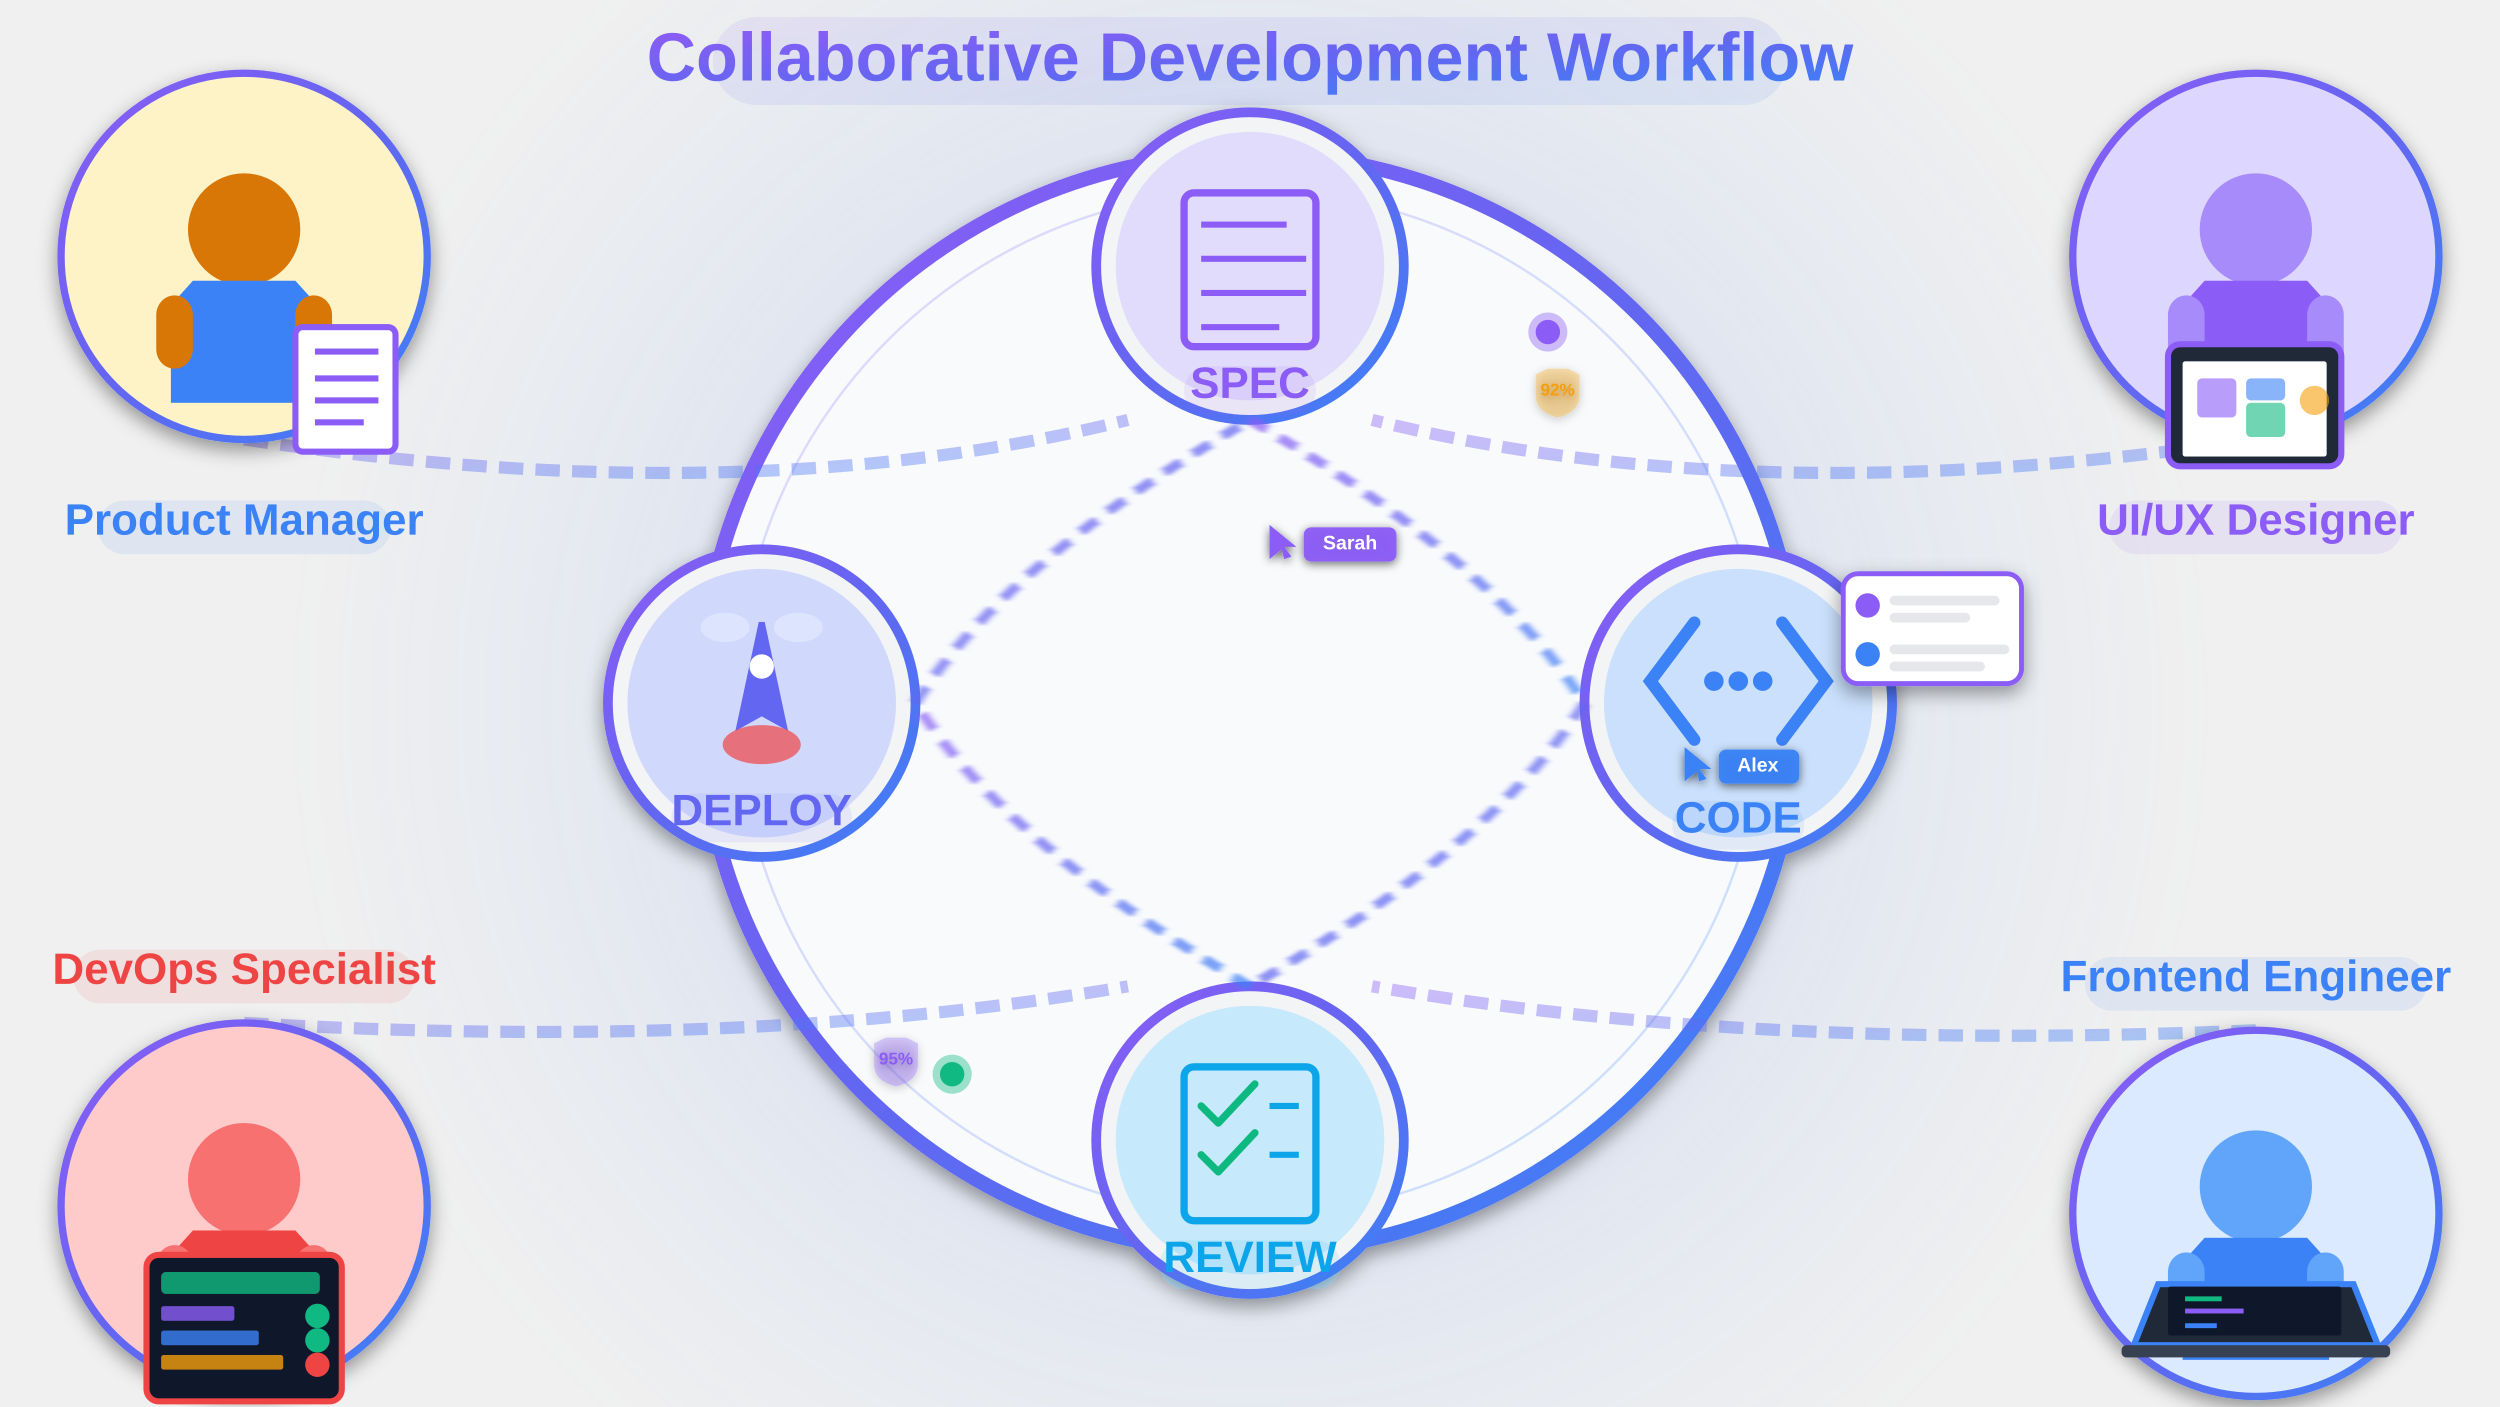
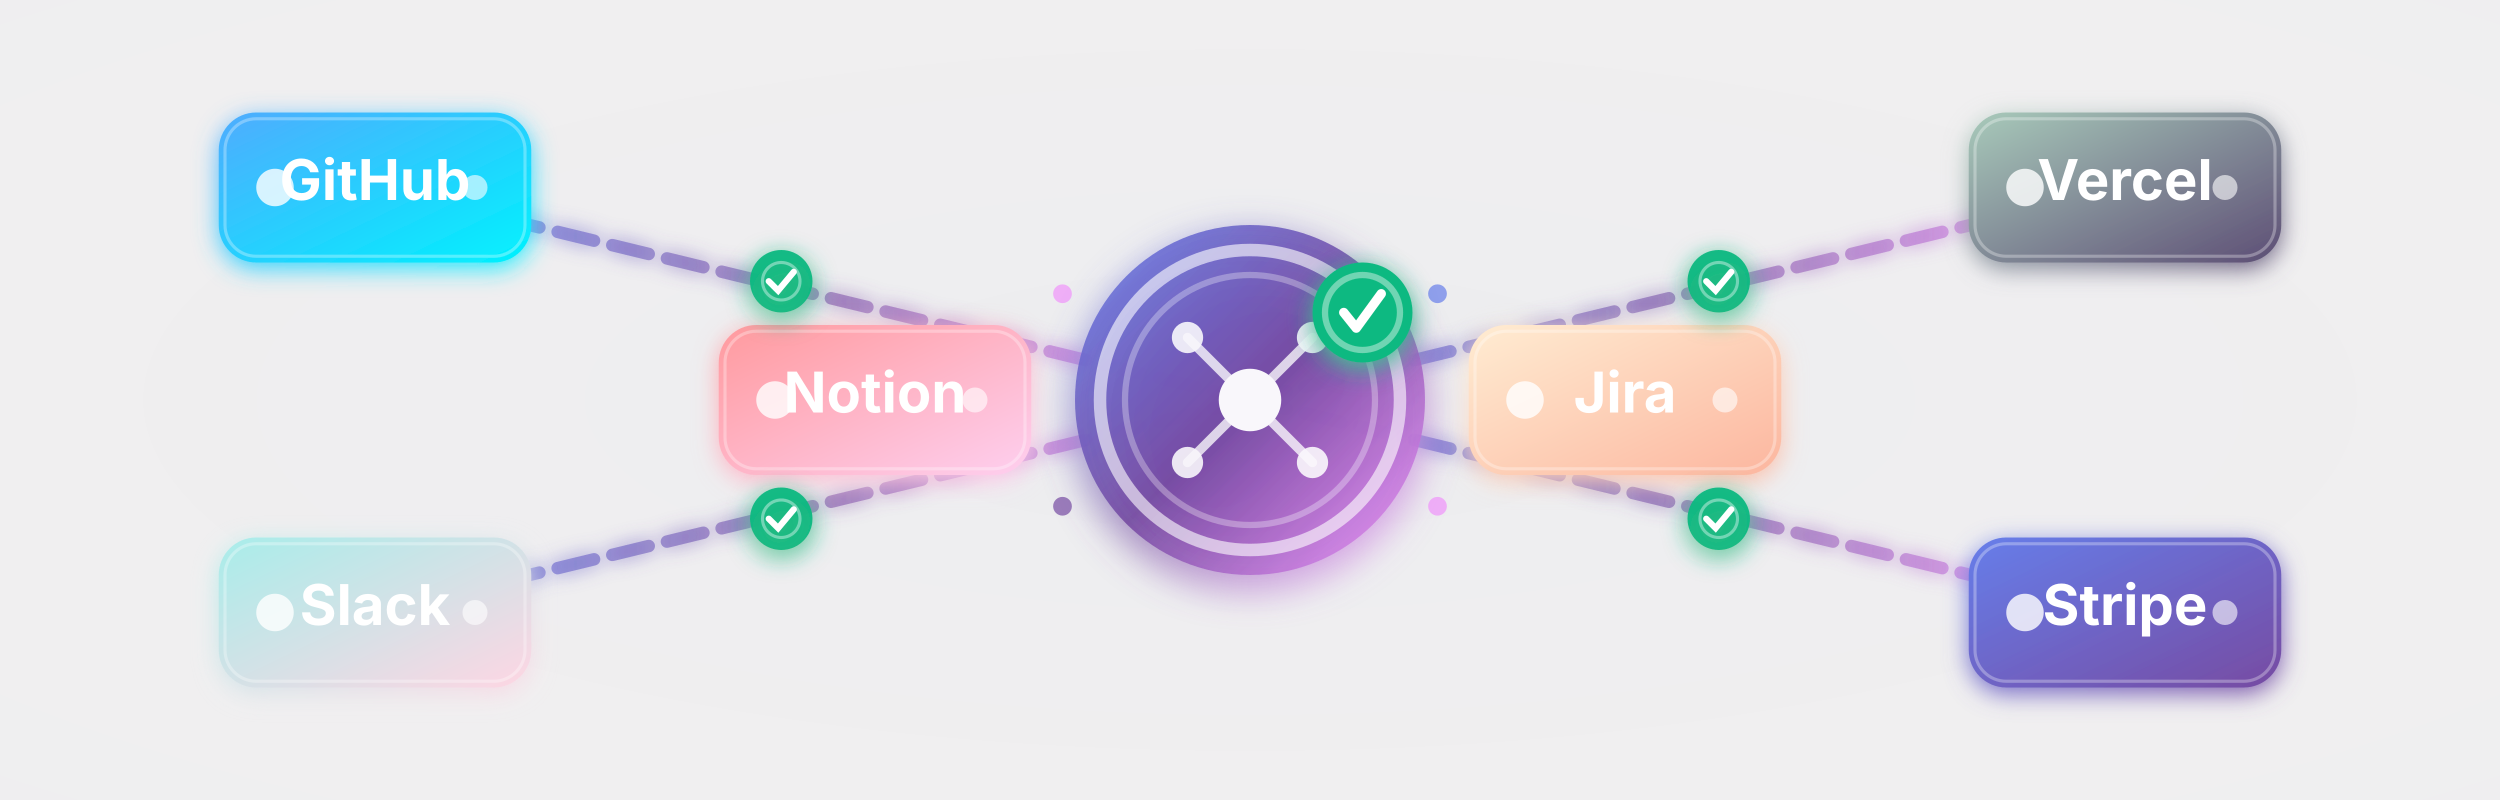
- <svg xmlns="http://www.w3.org/2000/svg" viewBox="0 0 1024 576" width="1024" height="576">
+ <svg xmlns="http://www.w3.org/2000/svg" width="400" height="128" viewBox="0 0 400 128">
  <defs>
-     <linearGradient id="primaryGradient" x1="0%" y1="0%" x2="100%" y2="100%">
-       <stop offset="0%" style="stop-color:#8b5cf6;stop-opacity:1" />
-       <stop offset="50%" style="stop-color:#6366f1;stop-opacity:1" />
-       <stop offset="100%" style="stop-color:#3b82f6;stop-opacity:1" />
-     </linearGradient>
-     <linearGradient id="secondaryGradient" x1="0%" y1="0%" x2="100%" y2="100%">
-       <stop offset="0%" style="stop-color:#a78bfa;stop-opacity:1" />
-       <stop offset="100%" style="stop-color:#60a5fa;stop-opacity:1" />
-     </linearGradient>
-     <radialGradient id="glowGradient" cx="50%" cy="50%" r="50%">
-       <stop offset="0%" style="stop-color:#8b5cf6;stop-opacity:0.4" />
-       <stop offset="70%" style="stop-color:#3b82f6;stop-opacity:0.1" />
-       <stop offset="100%" style="stop-color:#3b82f6;stop-opacity:0" />
+     <linearGradient id="hubGradient" x1="0%" y1="0%" x2="100%" y2="100%">
+       <stop offset="0%" style="stop-color:#667eea;stop-opacity:1" />
+       <stop offset="30%" style="stop-color:#764ba2;stop-opacity:1" />
+       <stop offset="70%" style="stop-color:#667eea;stop-opacity:1" />
+       <stop offset="100%" style="stop-color:#f093fb;stop-opacity:1" />
+     </linearGradient>
+     <linearGradient id="lineGradient" x1="0%" y1="0%" x2="100%" y2="0%">
+       <stop offset="0%" style="stop-color:#667eea;stop-opacity:0.8" />
+       <stop offset="50%" style="stop-color:#764ba2;stop-opacity:0.6" />
+       <stop offset="100%" style="stop-color:#f093fb;stop-opacity:0.8" />
+     </linearGradient>
+     <linearGradient id="cardGradient1" x1="0%" y1="0%" x2="100%" y2="100%">
+       <stop offset="0%" style="stop-color:#4facfe;stop-opacity:1" />
+       <stop offset="100%" style="stop-color:#00f2fe;stop-opacity:1" />
+     </linearGradient>
+     <linearGradient id="cardGradient2" x1="0%" y1="0%" x2="100%" y2="100%">
+       <stop offset="0%" style="stop-color:#a8edea;stop-opacity:1" />
+       <stop offset="100%" style="stop-color:#fed6e3;stop-opacity:1" />
+     </linearGradient>
+     <linearGradient id="cardGradient3" x1="0%" y1="0%" x2="100%" y2="100%">
+       <stop offset="0%" style="stop-color:#ff9a9e;stop-opacity:1" />
+       <stop offset="100%" style="stop-color:#fecfef;stop-opacity:1" />
+     </linearGradient>
+     <linearGradient id="cardGradient4" x1="0%" y1="0%" x2="100%" y2="100%">
+       <stop offset="0%" style="stop-color:#ffecd2;stop-opacity:1" />
+       <stop offset="100%" style="stop-color:#fcb69f;stop-opacity:1" />
+     </linearGradient>
+     <linearGradient id="cardGradient5" x1="0%" y1="0%" x2="100%" y2="100%">
+       <stop offset="0%" style="stop-color:#a8caba;stop-opacity:1" />
+       <stop offset="100%" style="stop-color:#5d4e75;stop-opacity:1" />
+     </linearGradient>
+     <linearGradient id="cardGradient6" x1="0%" y1="0%" x2="100%" y2="100%">
+       <stop offset="0%" style="stop-color:#667eea;stop-opacity:1" />
+       <stop offset="100%" style="stop-color:#764ba2;stop-opacity:1" />
+     </linearGradient>
+     <radialGradient id="backgroundGradient" cx="50%" cy="50%" r="70%">
+       <stop offset="0%" style="stop-color:#667eea;stop-opacity:0.02" />
+       <stop offset="100%" style="stop-color:#f093fb;stop-opacity:0.01" />
    </radialGradient>
-     <filter id="softShadow" x="-50%" y="-50%" width="200%" height="200%">
-       <feGaussianBlur in="SourceAlpha" stdDeviation="4" />
-       <feOffset dx="0" dy="3" result="offsetblur" />
-       <feComponentTransfer>
-         <feFuncA type="linear" slope="0.4" />
-       </feComponentTransfer>
-       <feMerge>
-         <feMergeNode />
-         <feMergeNode in="SourceGraphic" />
-       </feMerge>
-     </filter>
-     <filter id="motionBlur">
-       <feGaussianBlur in="SourceGraphic" stdDeviation="1.5 0" />
-     </filter>
-     <filter id="professionalGlow" x="-50%" y="-50%" width="200%" height="200%">
-       <feGaussianBlur in="SourceAlpha" stdDeviation="2" />
-       <feOffset dx="0" dy="1" result="offsetblur" />
+     <filter id="premiumGlow" x="-50%" y="-50%" width="200%" height="200%">
+       <feGaussianBlur stdDeviation="3" result="coloredBlur" />
+       <feOffset dx="0" dy="2" result="offsetBlur" />
      <feComponentTransfer>
        <feFuncA type="linear" slope="0.6" />
      </feComponentTransfer>
      <feMerge>
-         <feMergeNode />
+         <feMergeNode in="offsetBlur" />
        <feMergeNode in="SourceGraphic" />
      </feMerge>
    </filter>
+     <filter id="cardShadow" x="-50%" y="-50%" width="200%" height="200%">
+       <feGaussianBlur stdDeviation="2" result="coloredBlur" />
+       <feOffset dx="0" dy="1" result="offsetBlur" />
+       <feComponentTransfer>
+         <feFuncA type="linear" slope="0.3" />
+       </feComponentTransfer>
+       <feMerge>
+         <feMergeNode in="offsetBlur" />
+         <feMergeNode in="SourceGraphic" />
+       </feMerge>
+     </filter>
+     <filter id="lineGlow" x="-50%" y="-50%" width="200%" height="200%">
+       <feGaussianBlur stdDeviation="1.5" result="coloredBlur" />
+       <feComponentTransfer>
+         <feFuncA type="linear" slope="0.8" />
+       </feComponentTransfer>
+       <feMerge>
+         <feMergeNode in="coloredBlur" />
+         <feMergeNode in="SourceGraphic" />
+       </feMerge>
+     </filter>
+     <linearGradient id="animatedHub" x1="0%" y1="0%" x2="100%" y2="100%">
+       <stop offset="0%" style="stop-color:#667eea;stop-opacity:1">
+         <animate attributeName="stop-color" values="#667eea;#764ba2;#f093fb;#667eea" dur="4s" repeatCount="indefinite" />
+       </stop>
+       <stop offset="50%" style="stop-color:#764ba2;stop-opacity:1">
+         <animate attributeName="stop-color" values="#764ba2;#f093fb;#667eea;#764ba2" dur="4s" repeatCount="indefinite" />
+       </stop>
+       <stop offset="100%" style="stop-color:#f093fb;stop-opacity:1">
+         <animate attributeName="stop-color" values="#f093fb;#667eea;#764ba2;#f093fb" dur="4s" repeatCount="indefinite" />
+       </stop>
+     </linearGradient>
  </defs>
-   <circle cx="512" cy="288" r="400" fill="url(#glowGradient)" opacity="0.6" />
-   <g id="centralWorkflow" filter="url(#softShadow)">
-     <circle cx="512" cy="288" r="225" fill="#f8fafc" stroke="url(#primaryGradient)" stroke-width="6" />
-     <circle cx="512" cy="288" r="210" fill="none" stroke="url(#secondaryGradient)" stroke-width="1" opacity="0.3" />
-     <g id="workflowStages">
-       <g id="specStage">
-         <circle cx="512" cy="109" r="63" fill="#f3f4f6" stroke="url(#primaryGradient)" stroke-width="4" />
-         <circle cx="512" cy="109" r="55" fill="#ddd6fe" opacity="0.8" />
-         <rect x="485" y="79" width="54" height="63" rx="4" fill="none" stroke="#8b5cf6" stroke-width="3" />
-         <line x1="492" y1="92" x2="527" y2="92" stroke="#8b5cf6" stroke-width="2.5" />
-         <line x1="492" y1="106" x2="535" y2="106" stroke="#8b5cf6" stroke-width="2.5" />
-         <line x1="492" y1="120" x2="535" y2="120" stroke="#8b5cf6" stroke-width="2.5" />
-         <line x1="492" y1="134" x2="524" y2="134" stroke="#8b5cf6" stroke-width="2.5" />
-         <rect x="485" y="150" width="54" height="20" rx="10" fill="#8b5cf6" opacity="0.1" />
-         <text x="512" y="163" text-anchor="middle" font-family="Arial, sans-serif" font-size="18" font-weight="bold" fill="#8b5cf6">SPEC</text>
-       </g>
-       <g id="codeStage">
-         <circle cx="712" cy="288" r="63" fill="#f3f4f6" stroke="url(#primaryGradient)" stroke-width="4" />
-         <circle cx="712" cy="288" r="55" fill="#bfdbfe" opacity="0.8" />
-         <path d="M 694 255 L 676 279 L 694 303" fill="none" stroke="#3b82f6" stroke-width="5" stroke-linecap="round" />
-         <path d="M 730 255 L 748 279 L 730 303" fill="none" stroke="#3b82f6" stroke-width="5" stroke-linecap="round" />
-         <circle cx="702" cy="279" r="4" fill="#3b82f6" />
-         <circle cx="712" cy="279" r="4" fill="#3b82f6" />
-         <circle cx="722" cy="279" r="4" fill="#3b82f6" />
-         <rect x="685" y="328" width="54" height="20" rx="10" fill="#3b82f6" opacity="0.1" />
-         <text x="712" y="341" text-anchor="middle" font-family="Arial, sans-serif" font-size="18" font-weight="bold" fill="#3b82f6">CODE</text>
-       </g>
-       <g id="reviewStage">
-         <circle cx="512" cy="467" r="63" fill="#f3f4f6" stroke="url(#primaryGradient)" stroke-width="4" />
-         <circle cx="512" cy="467" r="55" fill="#bae6fd" opacity="0.8" />
-         <rect x="485" y="437" width="54" height="63" rx="4" fill="none" stroke="#0ea5e9" stroke-width="3" />
-         <polyline points="492,453 499,460 514,444" fill="none" stroke="#10b981" stroke-width="3" stroke-linecap="round" stroke-linejoin="round" />
-         <polyline points="492,473 499,480 514,464" fill="none" stroke="#10b981" stroke-width="3" stroke-linecap="round" stroke-linejoin="round" />
-         <line x1="520" y1="453" x2="532" y2="453" stroke="#0ea5e9" stroke-width="2.5" />
-         <line x1="520" y1="473" x2="532" y2="473" stroke="#0ea5e9" stroke-width="2.5" />
-         <rect x="475" y="508" width="74" height="20" rx="10" fill="#0ea5e9" opacity="0.1" />
-         <text x="512" y="521" text-anchor="middle" font-family="Arial, sans-serif" font-size="18" font-weight="bold" fill="#0ea5e9">REVIEW</text>
-       </g>
-       <g id="deployStage">
-         <circle cx="312" cy="288" r="63" fill="#f3f4f6" stroke="url(#primaryGradient)" stroke-width="4" />
-         <circle cx="312" cy="288" r="55" fill="#c7d2fe" opacity="0.8" />
-         <path d="M 312 255 L 303 297 L 312 292 L 321 297 Z" fill="#6366f1" stroke="#6366f1" stroke-width="2.5" />
-         <ellipse cx="312" cy="305" rx="16" ry="8" fill="#ef4444" opacity="0.7" />
-         <circle cx="312" cy="273" r="5" fill="#ffffff" />
-         <ellipse cx="327" cy="257" rx="10" ry="6" fill="#e0e7ff" opacity="0.8" />
-         <ellipse cx="297" cy="257" rx="10" ry="6" fill="#e0e7ff" opacity="0.8" />
-         <rect x="275" y="325" width="74" height="20" rx="10" fill="#6366f1" opacity="0.1" />
-         <text x="312" y="338" text-anchor="middle" font-family="Arial, sans-serif" font-size="18" font-weight="bold" fill="#6366f1">DEPLOY</text>
-       </g>
-     </g>
-     <g id="flowLines" opacity="0.7">
-       <path d="M 512 172 Q 612 230 649 288" fill="none" stroke="url(#primaryGradient)" stroke-width="4" stroke-dasharray="8,6" filter="url(#motionBlur)">
-         <animate attributeName="stroke-dashoffset" from="0" to="14" dur="1.5s" repeatCount="indefinite" />
-       </path>
-       <path d="M 649 288 Q 612 346 512 404" fill="none" stroke="url(#primaryGradient)" stroke-width="4" stroke-dasharray="8,6" filter="url(#motionBlur)">
-         <animate attributeName="stroke-dashoffset" from="0" to="14" dur="1.5s" repeatCount="indefinite" />
-       </path>
-       <path d="M 512 404 Q 412 346 375 288" fill="none" stroke="url(#primaryGradient)" stroke-width="4" stroke-dasharray="8,6" filter="url(#motionBlur)">
-         <animate attributeName="stroke-dashoffset" from="0" to="14" dur="1.5s" repeatCount="indefinite" />
-       </path>
-       <path d="M 375 288 Q 412 230 512 172" fill="none" stroke="url(#primaryGradient)" stroke-width="4" stroke-dasharray="8,6" filter="url(#motionBlur)">
-         <animate attributeName="stroke-dashoffset" from="0" to="14" dur="1.5s" repeatCount="indefinite" />
-       </path>
-     </g>
-   </g>
-   <g id="qualityGates">
-     <g transform="translate(630, 154)" filter="url(#professionalGlow)">
-       <path d="M 0 0 L 4 -2 L 12 -2 L 16 0 L 16 8 Q 16 14 8 16 Q 0 14 0 8 Z" fill="#f59e0b" opacity="0.3" stroke="#f59e0b" stroke-width="2" />
-       <text x="8" y="8" text-anchor="middle" font-family="Arial, sans-serif" font-size="7" font-weight="bold" fill="#f59e0b">92%</text>
-     </g>
-     <g transform="translate(359, 428)" filter="url(#professionalGlow)">
-       <path d="M 0 0 L 4 -2 L 12 -2 L 16 0 L 16 8 Q 16 14 8 16 Q 0 14 0 8 Z" fill="#8b5cf6" opacity="0.3" stroke="#8b5cf6" stroke-width="2" />
-       <text x="8" y="8" text-anchor="middle" font-family="Arial, sans-serif" font-size="7" font-weight="bold" fill="#8b5cf6">95%</text>
-     </g>
-   </g>
-   <g id="integrationLines" opacity="0.4">
-     <path d="M 100 180 Q 306 211 462 172" fill="none" stroke="url(#primaryGradient)" stroke-width="5" stroke-dasharray="10,5" />
-     <path d="M 924 180 Q 718 211 562 172" fill="none" stroke="url(#primaryGradient)" stroke-width="5" stroke-dasharray="10,5" />
-     <path d="M 924 422 Q 718 431 562 404" fill="none" stroke="url(#primaryGradient)" stroke-width="5" stroke-dasharray="10,5" />
-     <path d="M 100 419 Q 306 431 462 404" fill="none" stroke="url(#primaryGradient)" stroke-width="5" stroke-dasharray="10,5" />
-   </g>
-   <g id="productManager" transform="translate(100, 105)">
-     <circle cx="0" cy="0" r="75" fill="#fef3c7" filter="url(#softShadow)" stroke="url(#primaryGradient)" stroke-width="3" />
-     <circle cx="0" cy="-11" r="23" fill="#d97706" />
-     <path d="M -30 20 L -21 10 L 21 10 L 30 20 L 30 60 L -30 60 Z" fill="#3b82f6" />
-     <rect x="-36" y="16" width="15" height="30" rx="8" fill="#d97706" />
-     <rect x="21" y="16" width="15" height="30" rx="8" fill="#d97706" />
-     <rect x="21" y="29" width="41" height="51" rx="3" fill="#ffffff" stroke="#8b5cf6" stroke-width="2.5" />
-     <line x1="29" y1="39" x2="55" y2="39" stroke="#8b5cf6" stroke-width="2.5" />
-     <line x1="29" y1="50" x2="55" y2="50" stroke="#8b5cf6" stroke-width="2.5" />
-     <line x1="29" y1="59" x2="55" y2="59" stroke="#8b5cf6" stroke-width="2.5" />
-     <line x1="29" y1="68" x2="49" y2="68" stroke="#8b5cf6" stroke-width="2.5" />
-     <rect x="-60" y="100" width="120" height="22" rx="11" fill="#3b82f6" opacity="0.1" />
-     <text x="0" y="114" text-anchor="middle" font-family="Arial, sans-serif" font-size="18" font-weight="700" fill="#3b82f6">Product Manager</text>
-   </g>
-   <g id="uiDesigner" transform="translate(924, 105)">
-     <circle cx="0" cy="0" r="75" fill="#ddd6fe" filter="url(#softShadow)" stroke="url(#primaryGradient)" stroke-width="3" />
-     <circle cx="0" cy="-11" r="23" fill="#a78bfa" />
-     <path d="M -30 20 L -21 10 L 21 10 L 30 20 L 30 60 L -30 60 Z" fill="#8b5cf6" />
-     <rect x="-36" y="16" width="15" height="30" rx="8" fill="#a78bfa" />
-     <rect x="21" y="16" width="15" height="30" rx="8" fill="#a78bfa" />
-     <rect x="-36" y="36" width="71" height="50" rx="5" fill="#1f2937" stroke="#8b5cf6" stroke-width="2.5" />
-     <rect x="-30" y="43" width="59" height="39" rx="1" fill="#ffffff" />
-     <rect x="-24" y="50" width="16" height="16" rx="2" fill="#8b5cf6" opacity="0.6" />
-     <rect x="-4" y="50" width="16" height="9" rx="2" fill="#3b82f6" opacity="0.6" />
-     <rect x="-4" y="60" width="16" height="14" rx="2" fill="#10b981" opacity="0.6" />
-     <circle cx="24" cy="59" r="6" fill="#f59e0b" opacity="0.6" />
-     <rect x="-60" y="100" width="120" height="22" rx="11" fill="#8b5cf6" opacity="0.1" />
-     <text x="0" y="114" text-anchor="middle" font-family="Arial, sans-serif" font-size="18" font-weight="700" fill="#8b5cf6">UI/UX Designer</text>
-   </g>
-   <g id="frontendEngineer" transform="translate(924, 497)">
-     <circle cx="0" cy="0" r="75" fill="#dbeafe" filter="url(#softShadow)" stroke="url(#primaryGradient)" stroke-width="3" />
-     <circle cx="0" cy="-11" r="23" fill="#60a5fa" />
-     <path d="M -30 20 L -21 10 L 21 10 L 30 20 L 30 60 L -30 60 Z" fill="#3b82f6" />
-     <rect x="-36" y="16" width="15" height="30" rx="8" fill="#60a5fa" />
-     <rect x="21" y="16" width="15" height="30" rx="8" fill="#60a5fa" />
-     <path d="M -50 54 L -40 29 L 40 29 L 50 54 Z" fill="#1f2937" stroke="#3b82f6" stroke-width="2.5" />
-     <rect x="-36" y="30" width="71" height="20" rx="1" fill="#0f172a" />
-     <line x1="-29" y1="35" x2="-14" y2="35" stroke="#10b981" stroke-width="2" />
-     <line x1="-29" y1="40" x2="-5" y2="40" stroke="#8b5cf6" stroke-width="2" />
-     <line x1="-29" y1="46" x2="-16" y2="46" stroke="#3b82f6" stroke-width="2" />
-     <rect x="-55" y="54" width="110" height="5" rx="2" fill="#374151" />
-     <rect x="-70" y="-105" width="140" height="22" rx="11" fill="#3b82f6" opacity="0.1" />
-     <text x="0" y="-91" text-anchor="middle" font-family="Arial, sans-serif" font-size="18" font-weight="700" fill="#3b82f6">Frontend Engineer</text>
-   </g>
-   <g id="devopsSpecialist" transform="translate(100, 494)">
-     <circle cx="0" cy="0" r="75" fill="#fecaca" filter="url(#softShadow)" stroke="url(#primaryGradient)" stroke-width="3" />
-     <circle cx="0" cy="-11" r="23" fill="#f87171" />
-     <path d="M -30 20 L -21 10 L 21 10 L 30 20 L 30 60 L -30 60 Z" fill="#ef4444" />
-     <rect x="-36" y="16" width="15" height="30" rx="8" fill="#f87171" />
-     <rect x="21" y="16" width="15" height="30" rx="8" fill="#f87171" />
-     <rect x="-40" y="20" width="80" height="60" rx="5" fill="#0f172a" stroke="#ef4444" stroke-width="2.5" />
-     <rect x="-34" y="27" width="65" height="9" rx="2" fill="#10b981" opacity="0.8" />
-     <rect x="-34" y="41" width="30" height="6" rx="1" fill="#8b5cf6" opacity="0.8" />
-     <rect x="-34" y="51" width="40" height="6" rx="1" fill="#3b82f6" opacity="0.8" />
-     <rect x="-34" y="61" width="50" height="6" rx="1" fill="#f59e0b" opacity="0.8" />
-     <circle cx="30" cy="45" r="5" fill="#10b981" />
-     <circle cx="30" cy="55" r="5" fill="#10b981" />
-     <circle cx="30" cy="65" r="5" fill="#ef4444" />
-     <rect x="-70" y="-105" width="140" height="22" rx="11" fill="#ef4444" opacity="0.1" />
-     <text x="0" y="-91" text-anchor="middle" font-family="Arial, sans-serif" font-size="18" font-weight="700" fill="#ef4444">DevOps Specialist</text>
-   </g>
-   <g id="sharedCursors">
-     <g transform="translate(520, 215)" filter="url(#professionalGlow)">
-       <path d="M 0 0 L 0 14 L 5 10 L 6 14 L 9 13 L 6 9 L 11 9 Z" fill="#8b5cf6" />
-       <rect x="14" y="1" width="38" height="14" rx="3" fill="#8b5cf6" opacity="0.95" />
-       <text x="33" y="10" text-anchor="middle" font-family="Arial, sans-serif" font-size="8" font-weight="600" fill="#ffffff">Sarah</text>
-     </g>
-     <g transform="translate(690, 306)" filter="url(#professionalGlow)">
-       <path d="M 0 0 L 0 14 L 5 10 L 6 14 L 9 13 L 6 9 L 11 9 Z" fill="#3b82f6" />
-       <rect x="14" y="1" width="33" height="14" rx="3" fill="#3b82f6" opacity="0.95" />
-       <text x="30" y="10" text-anchor="middle" font-family="Arial, sans-serif" font-size="8" font-weight="600" fill="#ffffff">Alex</text>
-     </g>
-   </g>
-   <g id="commentThreads">
-     <g transform="translate(755, 235)" filter="url(#softShadow)">
-       <rect x="0" y="0" width="73" height="45" rx="6" fill="#ffffff" stroke="#8b5cf6" stroke-width="2" />
-       <circle cx="10" cy="13" r="5" fill="#8b5cf6" />
-       <rect x="19" y="9" width="45" height="4" rx="2" fill="#e5e7eb" />
-       <rect x="19" y="16" width="33" height="4" rx="2" fill="#e5e7eb" />
-       <circle cx="10" cy="33" r="5" fill="#3b82f6" />
-       <rect x="19" y="29" width="49" height="4" rx="2" fill="#e5e7eb" />
-       <rect x="19" y="36" width="39" height="4" rx="2" fill="#e5e7eb" />
-     </g>
-   </g>
-   <g id="editIndicators">
-     <g transform="translate(390, 440)">
-       <circle cx="0" cy="0" r="8" fill="#10b981" opacity="0.4">
-         <animate attributeName="r" values="8;15;8" dur="2.5s" repeatCount="indefinite" />
-         <animate attributeName="opacity" values="0.4;0;0.4" dur="2.5s" repeatCount="indefinite" />
-       </circle>
-       <circle cx="0" cy="0" r="5" fill="#10b981" />
-     </g>
-     <g transform="translate(634, 136)">
-       <circle cx="0" cy="0" r="8" fill="#8b5cf6" opacity="0.4">
-         <animate attributeName="r" values="8;15;8" dur="2.5s" repeatCount="indefinite" />
-         <animate attributeName="opacity" values="0.4;0;0.4" dur="2.5s" repeatCount="indefinite" />
-       </circle>
-       <circle cx="0" cy="0" r="5" fill="#8b5cf6" />
-     </g>
-   </g>
-   <g id="title" transform="translate(512, 25)">
-     <rect x="-220" y="-18" width="440" height="36" rx="18" fill="url(#primaryGradient)" opacity="0.1" />
-     <text x="0" y="8" text-anchor="middle" font-family="Arial, sans-serif" font-size="28" font-weight="800" fill="url(#primaryGradient)">Collaborative Development Workflow</text>
+   <rect width="400" height="128" fill="url(#backgroundGradient)" />
+   <g filter="url(#lineGlow)">
+     <line x1="200" y1="64" x2="60" y2="30" stroke="url(#lineGradient)" stroke-width="2" stroke-dasharray="6,3" opacity="0.9" stroke-linecap="round">
+       <animate attributeName="stroke-dashoffset" from="0" to="9" dur="2s" repeatCount="indefinite" />
+     </line>
+     <line x1="200" y1="64" x2="60" y2="98" stroke="url(#lineGradient)" stroke-width="2" stroke-dasharray="6,3" opacity="0.9" stroke-linecap="round">
+       <animate attributeName="stroke-dashoffset" from="0" to="9" dur="2.2s" repeatCount="indefinite" />
+     </line>
+     <line x1="200" y1="64" x2="340" y2="30" stroke="url(#lineGradient)" stroke-width="2" stroke-dasharray="6,3" opacity="0.9" stroke-linecap="round">
+       <animate attributeName="stroke-dashoffset" from="0" to="9" dur="1.8s" repeatCount="indefinite" />
+     </line>
+     <line x1="200" y1="64" x2="340" y2="98" stroke="url(#lineGradient)" stroke-width="2" stroke-dasharray="6,3" opacity="0.9" stroke-linecap="round">
+       <animate attributeName="stroke-dashoffset" from="0" to="9" dur="2.4s" repeatCount="indefinite" />
+     </line>
+     <line x1="200" y1="64" x2="140" y2="64" stroke="url(#lineGradient)" stroke-width="2" stroke-dasharray="6,3" opacity="0.9" stroke-linecap="round">
+       <animate attributeName="stroke-dashoffset" from="0" to="9" dur="2.1s" repeatCount="indefinite" />
+     </line>
+     <line x1="200" y1="64" x2="260" y2="64" stroke="url(#lineGradient)" stroke-width="2" stroke-dasharray="6,3" opacity="0.9" stroke-linecap="round">
+       <animate attributeName="stroke-dashoffset" from="0" to="9" dur="1.9s" repeatCount="indefinite" />
+     </line>
+   </g>
+   <g filter="url(#premiumGlow)">
+     <circle cx="200" cy="64" r="28" fill="url(#animatedHub)" opacity="0.9" />
+     <circle cx="200" cy="64" r="24" fill="none" stroke="#ffffff" stroke-width="2" opacity="0.6" />
+     <circle cx="200" cy="64" r="20" fill="none" stroke="#ffffff" stroke-width="1" opacity="0.3" />
+   </g>
+   <g opacity="0.95">
+     <circle cx="200" cy="64" r="5" fill="#ffffff" />
+     <circle cx="190" cy="54" r="2.5" fill="#ffffff" opacity="0.9" />
+     <circle cx="210" cy="54" r="2.5" fill="#ffffff" opacity="0.9" />
+     <circle cx="190" cy="74" r="2.5" fill="#ffffff" opacity="0.9" />
+     <circle cx="210" cy="74" r="2.5" fill="#ffffff" opacity="0.9" />
+     <line x1="200" y1="64" x2="190" y2="54" stroke="#ffffff" stroke-width="1.5" opacity="0.8" stroke-linecap="round" />
+     <line x1="200" y1="64" x2="210" y2="54" stroke="#ffffff" stroke-width="1.5" opacity="0.8" stroke-linecap="round" />
+     <line x1="200" y1="64" x2="190" y2="74" stroke="#ffffff" stroke-width="1.5" opacity="0.8" stroke-linecap="round" />
+     <line x1="200" y1="64" x2="210" y2="74" stroke="#ffffff" stroke-width="1.5" opacity="0.8" stroke-linecap="round" />
+   </g>
+   <g filter="url(#cardShadow)">
+     <circle cx="218" cy="50" r="8" fill="#10b981" />
+     <circle cx="218" cy="50" r="6" fill="none" stroke="#ffffff" stroke-width="1" opacity="0.4" />
+     <path d="M 215 50 L 217 52.5 L 221 47" stroke="#ffffff" stroke-width="1.5" fill="none" stroke-linecap="round" stroke-linejoin="round" />
+   </g>
+   <g filter="url(#cardShadow)">
+     <rect x="35" y="18" width="50" height="24" rx="6" fill="url(#cardGradient1)" />
+     <rect x="36" y="19" width="48" height="22" rx="5" fill="none" stroke="#ffffff" stroke-width="0.5" opacity="0.3" />
+     <text x="60" y="32" font-family="Inter, system-ui, sans-serif" font-size="9" font-weight="700" fill="#ffffff" text-anchor="middle">GitHub</text>
+     <circle cx="44" cy="30" r="3" fill="#ffffff" opacity="0.8" />
+     <circle cx="76" cy="30" r="2" fill="#ffffff" opacity="0.6">
+       <animate attributeName="opacity" values="0.6;0.2;0.6" dur="2s" repeatCount="indefinite" />
+     </circle>
+   </g>
+   <g filter="url(#cardShadow)">
+     <rect x="35" y="86" width="50" height="24" rx="6" fill="url(#cardGradient2)" />
+     <rect x="36" y="87" width="48" height="22" rx="5" fill="none" stroke="#ffffff" stroke-width="0.5" opacity="0.3" />
+     <text x="60" y="100" font-family="Inter, system-ui, sans-serif" font-size="9" font-weight="700" fill="#ffffff" text-anchor="middle">Slack</text>
+     <circle cx="44" cy="98" r="3" fill="#ffffff" opacity="0.8" />
+     <circle cx="76" cy="98" r="2" fill="#ffffff" opacity="0.6">
+       <animate attributeName="opacity" values="0.6;0.2;0.6" dur="1.8s" repeatCount="indefinite" />
+     </circle>
+   </g>
+   <g filter="url(#cardShadow)">
+     <rect x="115" y="52" width="50" height="24" rx="6" fill="url(#cardGradient3)" />
+     <rect x="116" y="53" width="48" height="22" rx="5" fill="none" stroke="#ffffff" stroke-width="0.5" opacity="0.3" />
+     <text x="140" y="66" font-family="Inter, system-ui, sans-serif" font-size="9" font-weight="700" fill="#ffffff" text-anchor="middle">Notion</text>
+     <circle cx="124" cy="64" r="3" fill="#ffffff" opacity="0.8" />
+     <circle cx="156" cy="64" r="2" fill="#ffffff" opacity="0.6">
+       <animate attributeName="opacity" values="0.6;0.2;0.6" dur="2.2s" repeatCount="indefinite" />
+     </circle>
+   </g>
+   <g filter="url(#cardShadow)">
+     <rect x="235" y="52" width="50" height="24" rx="6" fill="url(#cardGradient4)" />
+     <rect x="236" y="53" width="48" height="22" rx="5" fill="none" stroke="#ffffff" stroke-width="0.5" opacity="0.3" />
+     <text x="260" y="66" font-family="Inter, system-ui, sans-serif" font-size="9" font-weight="700" fill="#ffffff" text-anchor="middle">Jira</text>
+     <circle cx="244" cy="64" r="3" fill="#ffffff" opacity="0.8" />
+     <circle cx="276" cy="64" r="2" fill="#ffffff" opacity="0.6">
+       <animate attributeName="opacity" values="0.6;0.2;0.6" dur="1.9s" repeatCount="indefinite" />
+     </circle>
+   </g>
+   <g filter="url(#cardShadow)">
+     <rect x="315" y="18" width="50" height="24" rx="6" fill="url(#cardGradient5)" />
+     <rect x="316" y="19" width="48" height="22" rx="5" fill="none" stroke="#ffffff" stroke-width="0.5" opacity="0.3" />
+     <text x="340" y="32" font-family="Inter, system-ui, sans-serif" font-size="9" font-weight="700" fill="#ffffff" text-anchor="middle">Vercel</text>
+     <circle cx="324" cy="30" r="3" fill="#ffffff" opacity="0.8" />
+     <circle cx="356" cy="30" r="2" fill="#ffffff" opacity="0.6">
+       <animate attributeName="opacity" values="0.6;0.2;0.6" dur="2.1s" repeatCount="indefinite" />
+     </circle>
+   </g>
+   <g filter="url(#cardShadow)">
+     <rect x="315" y="86" width="50" height="24" rx="6" fill="url(#cardGradient6)" />
+     <rect x="316" y="87" width="48" height="22" rx="5" fill="none" stroke="#ffffff" stroke-width="0.5" opacity="0.3" />
+     <text x="340" y="100" font-family="Inter, system-ui, sans-serif" font-size="9" font-weight="700" fill="#ffffff" text-anchor="middle">Stripe</text>
+     <circle cx="324" cy="98" r="3" fill="#ffffff" opacity="0.8" />
+     <circle cx="356" cy="98" r="2" fill="#ffffff" opacity="0.6">
+       <animate attributeName="opacity" values="0.6;0.2;0.6" dur="2.3s" repeatCount="indefinite" />
+     </circle>
+   </g>
+   <g filter="url(#cardShadow)">
+     <circle cx="125" cy="45" r="5" fill="#10b981" opacity="0.95" />
+     <circle cx="125" cy="45" r="3" fill="none" stroke="#ffffff" stroke-width="0.5" opacity="0.4" />
+     <path d="M 123 45 L 124.5 46.5 L 127 43.5" stroke="#ffffff" stroke-width="1" fill="none" stroke-linecap="round" />
+     <circle cx="275" cy="45" r="5" fill="#10b981" opacity="0.95" />
+     <circle cx="275" cy="45" r="3" fill="none" stroke="#ffffff" stroke-width="0.5" opacity="0.4" />
+     <path d="M 273 45 L 274.5 46.5 L 277 43.5" stroke="#ffffff" stroke-width="1" fill="none" stroke-linecap="round" />
+     <circle cx="125" cy="83" r="5" fill="#10b981" opacity="0.95" />
+     <circle cx="125" cy="83" r="3" fill="none" stroke="#ffffff" stroke-width="0.5" opacity="0.4" />
+     <path d="M 123 83 L 124.5 84.5 L 127 81.5" stroke="#ffffff" stroke-width="1" fill="none" stroke-linecap="round" />
+     <circle cx="275" cy="83" r="5" fill="#10b981" opacity="0.95" />
+     <circle cx="275" cy="83" r="3" fill="none" stroke="#ffffff" stroke-width="0.5" opacity="0.4" />
+     <path d="M 273 83 L 274.5 84.5 L 277 81.5" stroke="#ffffff" stroke-width="1" fill="none" stroke-linecap="round" />
+   </g>
+   <g opacity="0.7">
+     <circle cx="170" cy="47" r="1.5" fill="#f093fb">
+       <animate attributeName="cx" values="170;180;190" dur="1.5s" repeatCount="indefinite" />
+       <animate attributeName="opacity" values="0;1;0" dur="1.5s" repeatCount="indefinite" />
+     </circle>
+     <circle cx="230" cy="47" r="1.5" fill="#667eea">
+       <animate attributeName="cx" values="230;220;210" dur="1.8s" repeatCount="indefinite" />
+       <animate attributeName="opacity" values="0;1;0" dur="1.8s" repeatCount="indefinite" />
+     </circle>
+     <circle cx="170" cy="81" r="1.5" fill="#764ba2">
+       <animate attributeName="cx" values="170;180;190" dur="2s" repeatCount="indefinite" />
+       <animate attributeName="opacity" values="0;1;0" dur="2s" repeatCount="indefinite" />
+     </circle>
+     <circle cx="230" cy="81" r="1.5" fill="#f093fb">
+       <animate attributeName="cx" values="230;220;210" dur="1.7s" repeatCount="indefinite" />
+       <animate attributeName="opacity" values="0;1;0" dur="1.7s" repeatCount="indefinite" />
+     </circle>
  </g>
</svg>
